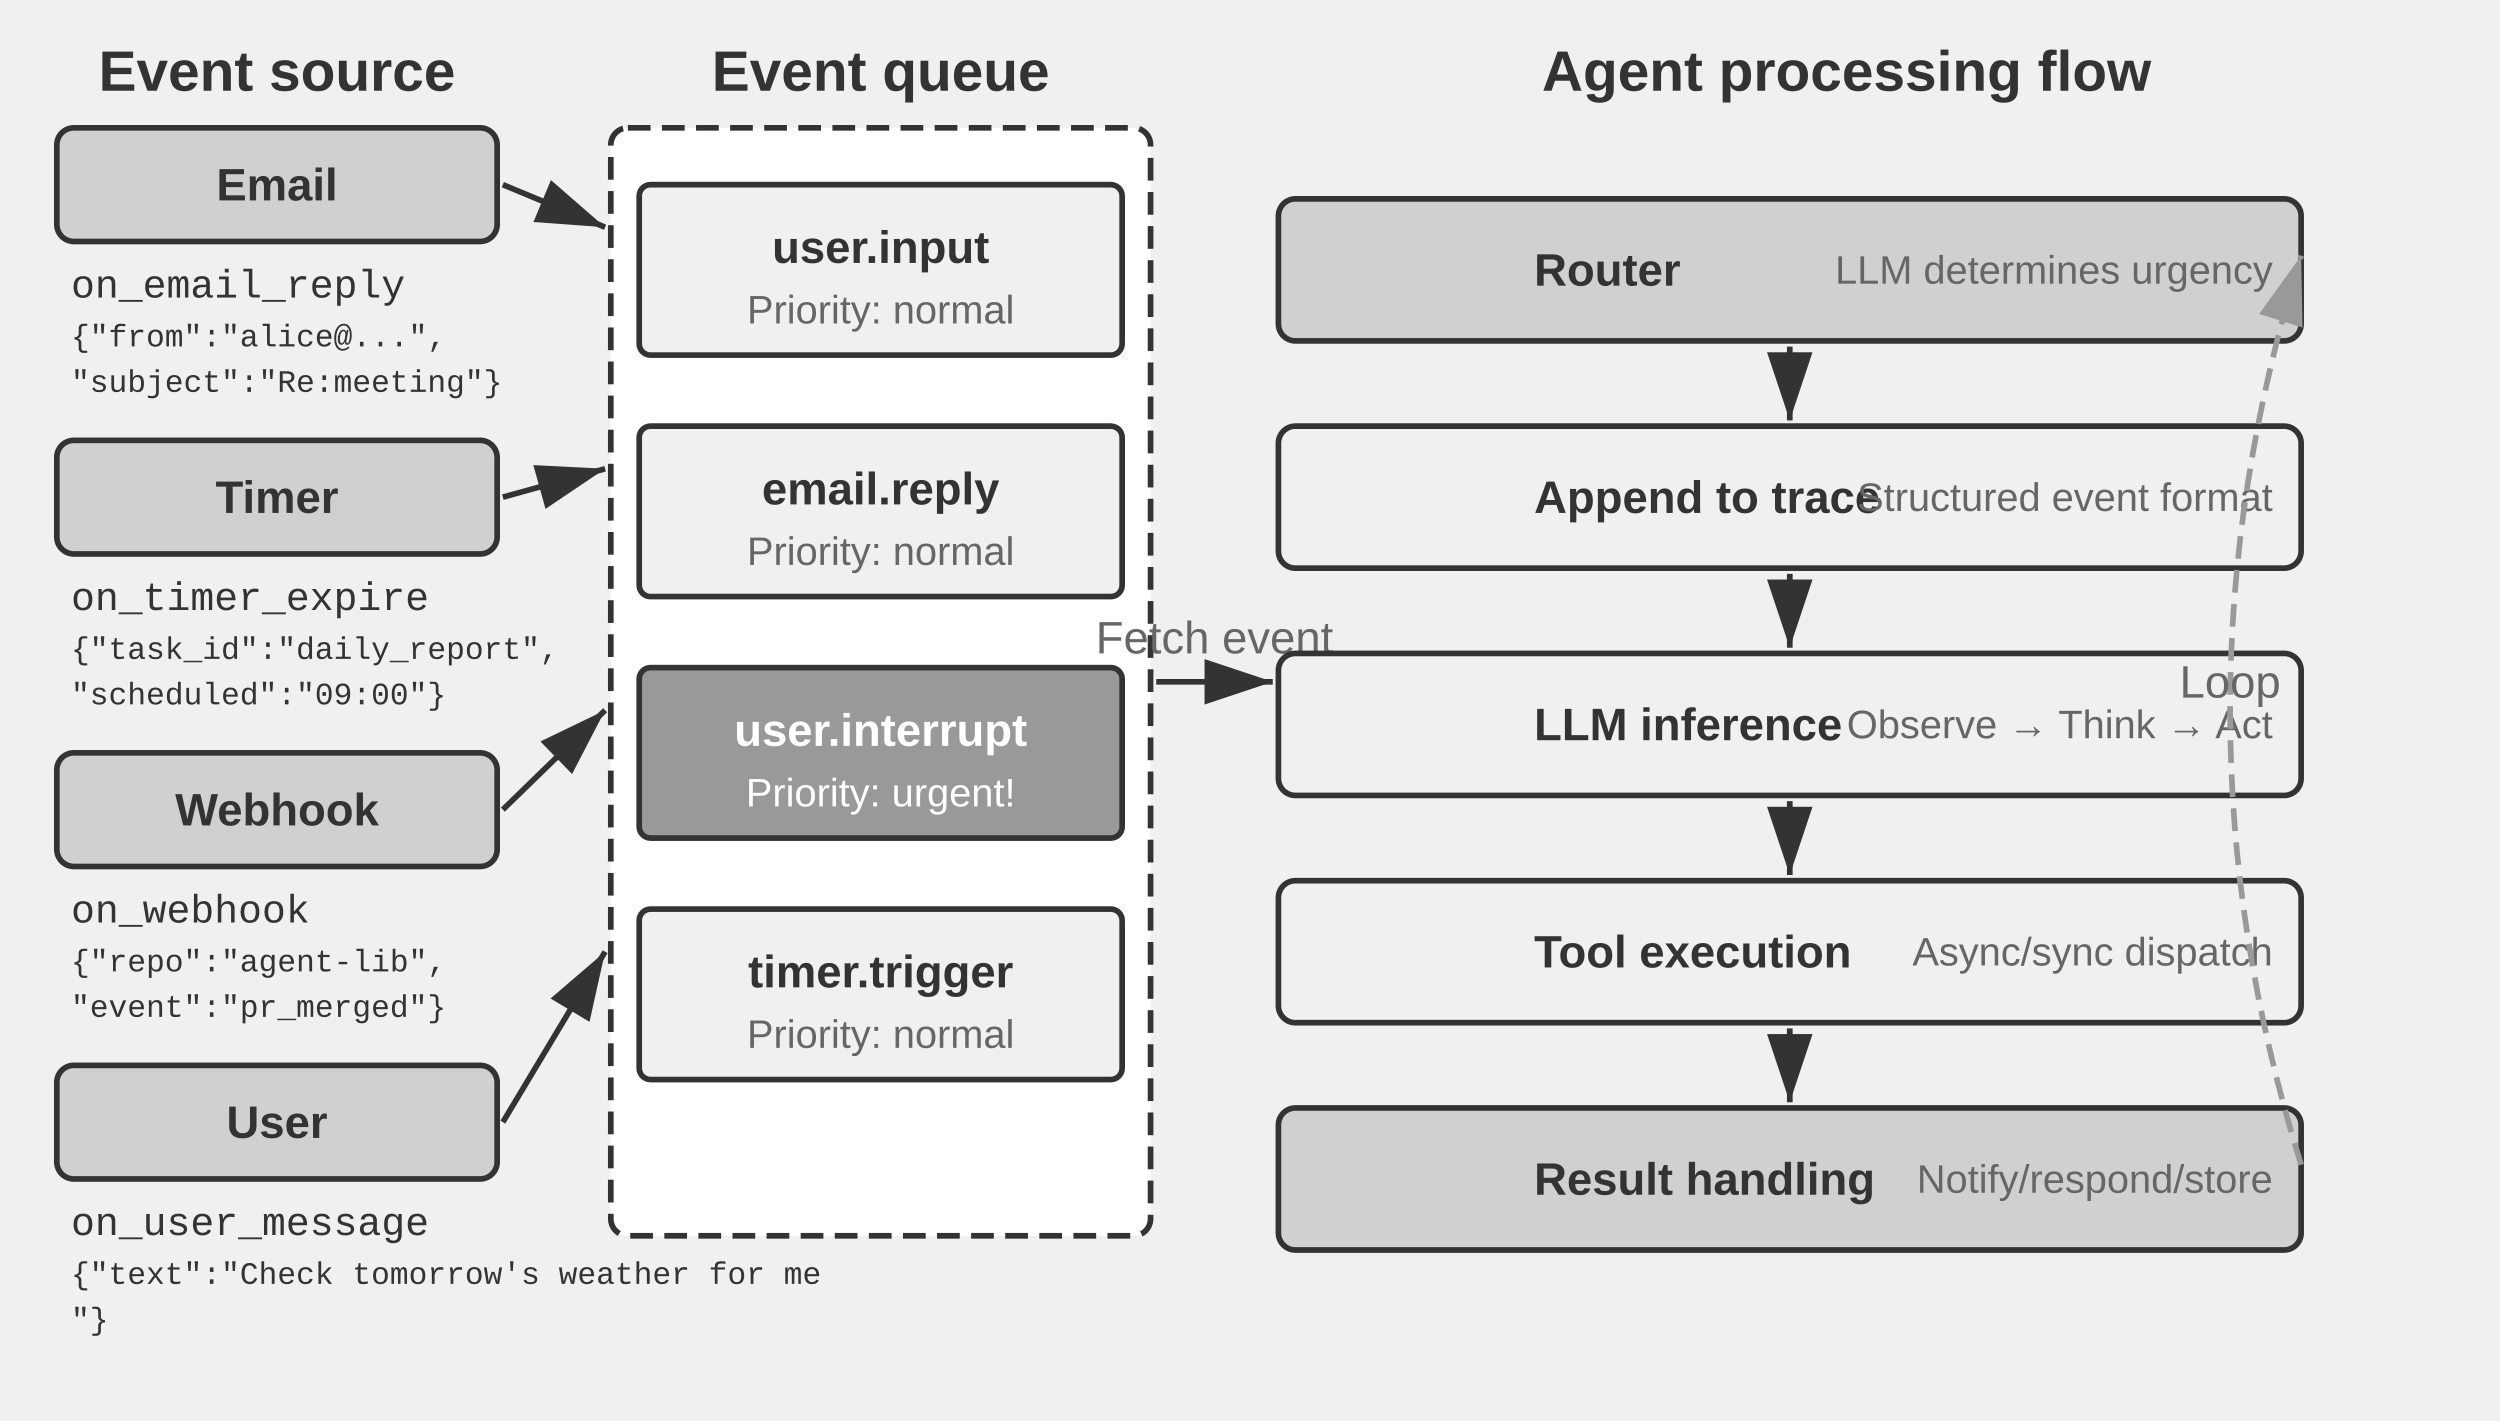
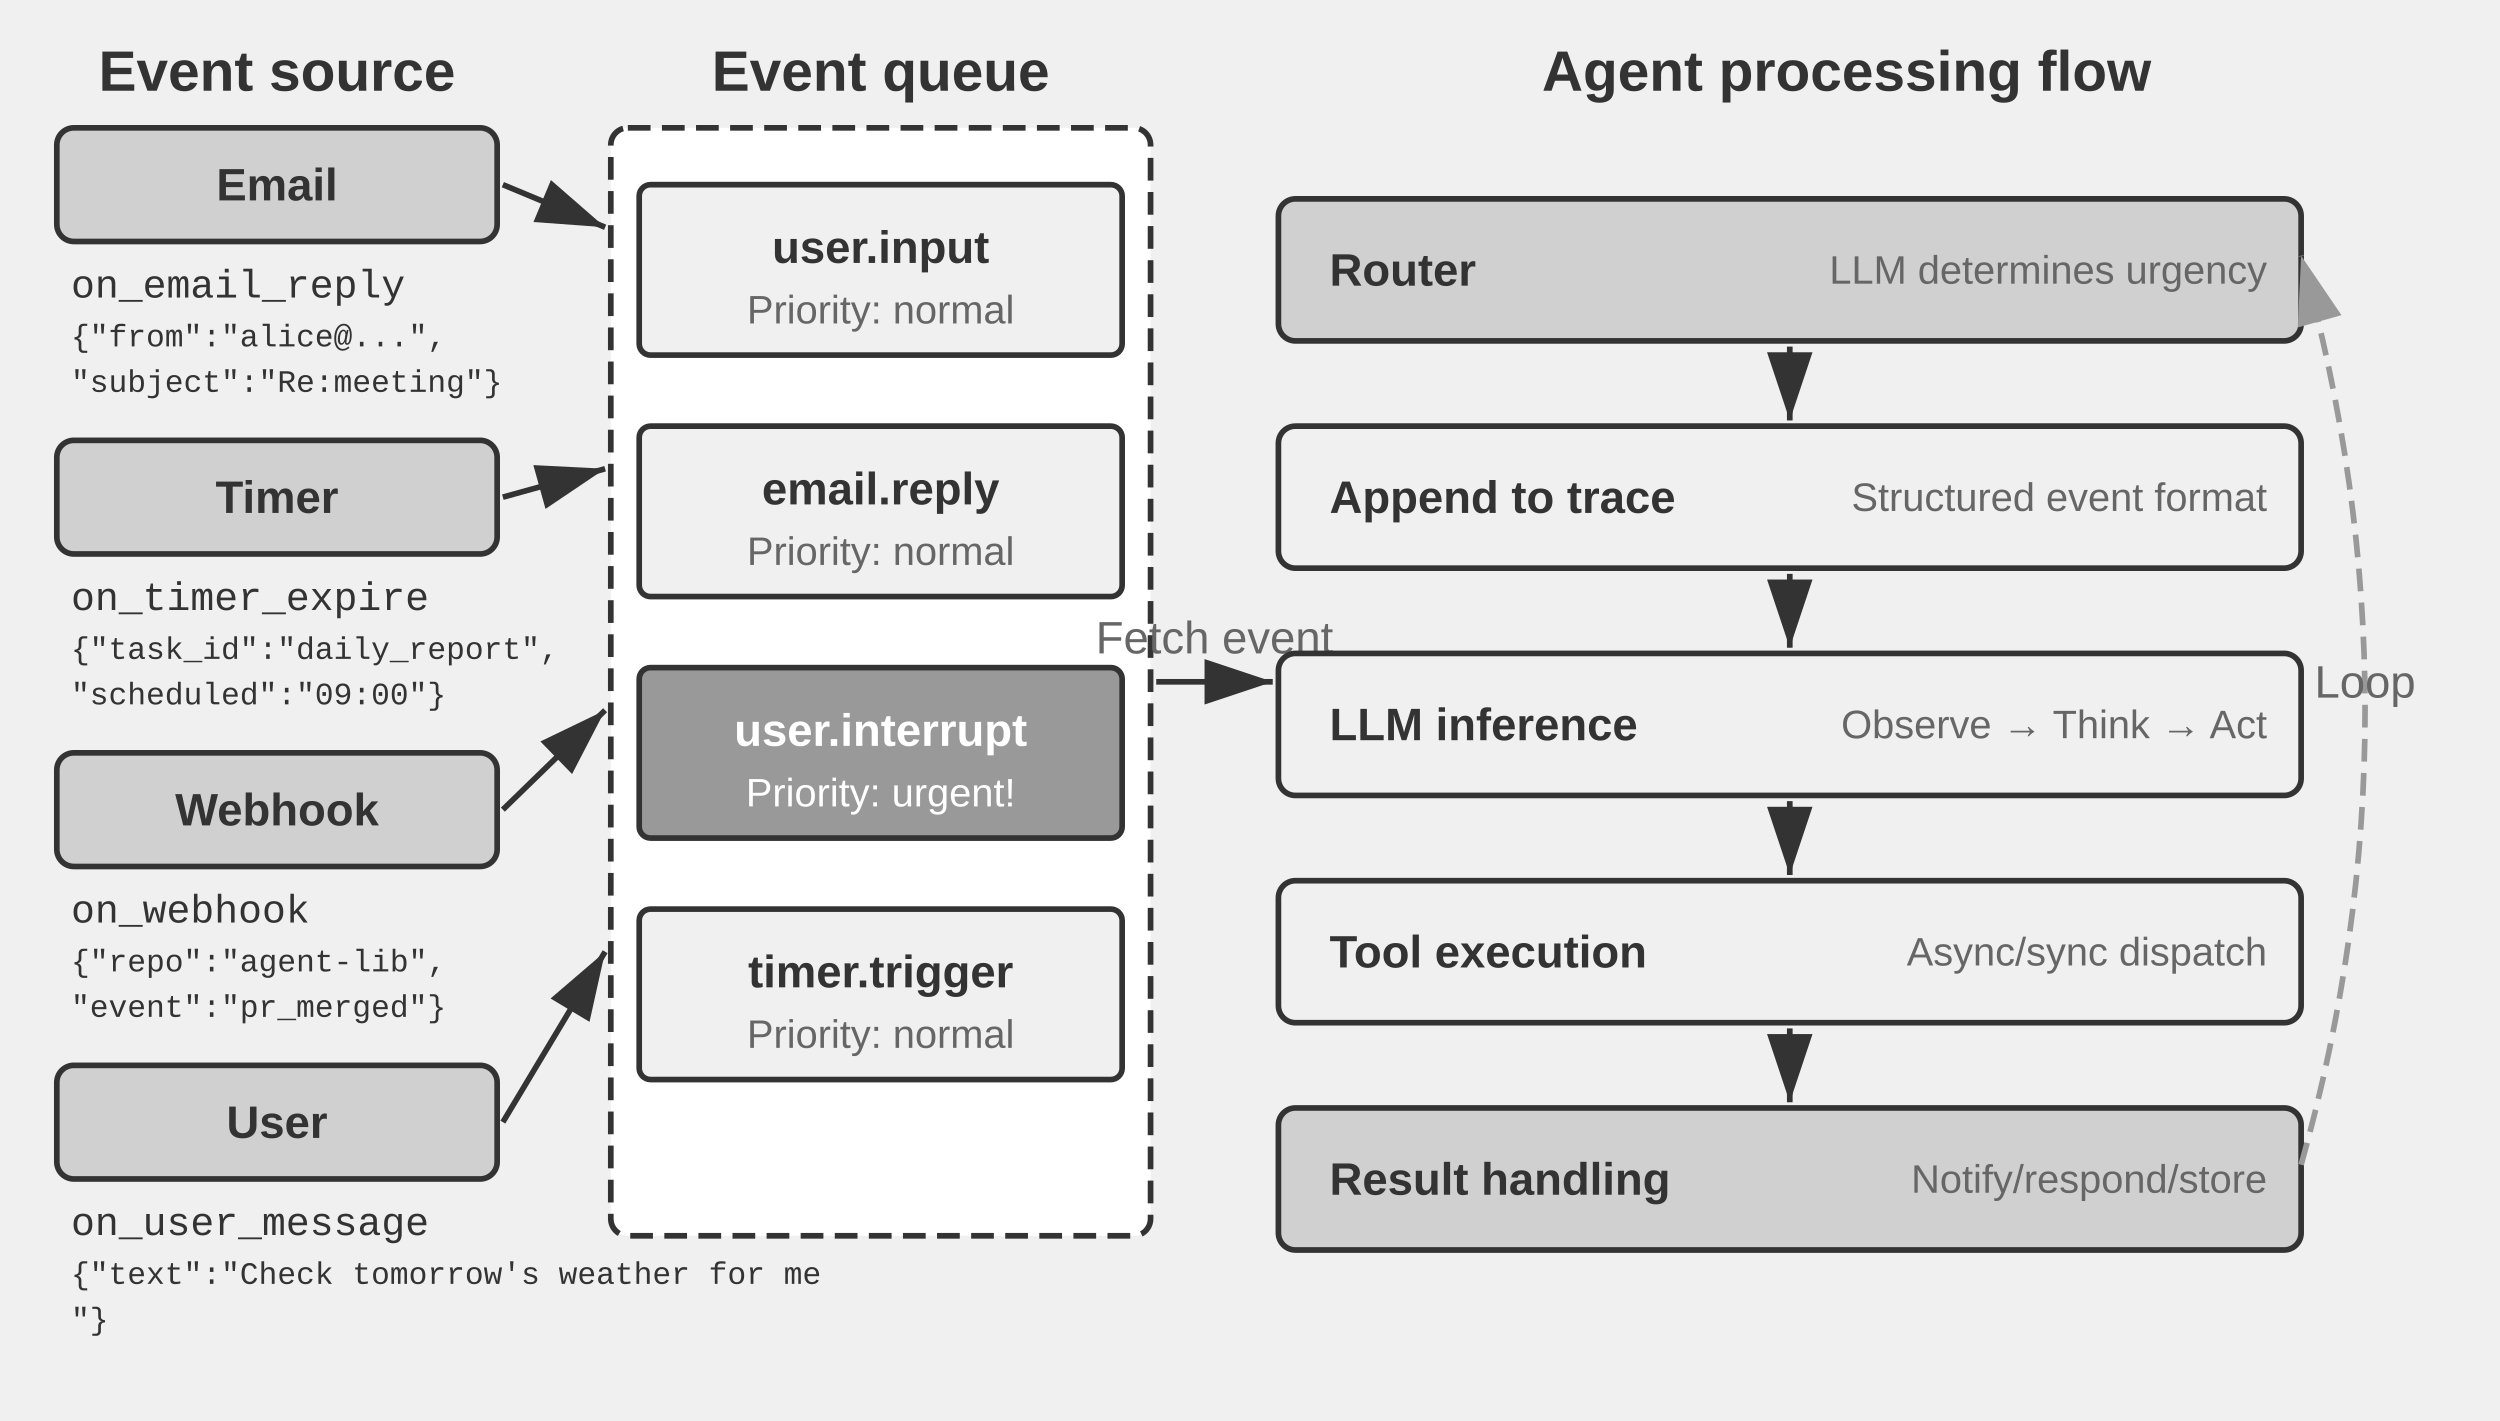
<svg xmlns="http://www.w3.org/2000/svg" viewBox="0 40 880 500" width="880" height="500" style="background:#ffffff">
  <defs>
    <marker id="ah" markerWidth="12" markerHeight="8" refX="12" refY="4" orient="auto">
      <polygon points="0 0, 12 4, 0 8" fill="#333333" />
    </marker>
    <marker id="ah-light" markerWidth="12" markerHeight="8" refX="12" refY="4" orient="auto">
      <polygon points="0 0, 12 4, 0 8" fill="#999999" />
    </marker>
  </defs>
  <text x="97.5" y="65" font-family="Arial, 'Helvetica Neue', Helvetica, 'PingFang SC', 'Microsoft YaHei', sans-serif" font-size="20" fill="#333333" text-anchor="middle" dominant-baseline="central" font-weight="bold">Event source</text>
  <rect x="20" y="85" width="155" height="40" rx="6" fill="#d0d0d0" stroke="#333333" stroke-width="2" />
  <text x="97.5" y="105.0" font-family="Arial, 'Helvetica Neue', Helvetica, 'PingFang SC', 'Microsoft YaHei', sans-serif" font-size="16" fill="#333333" text-anchor="middle" dominant-baseline="central" font-weight="bold">Email</text>
  <text x="25" y="141" font-family="'Courier New', Courier, monospace" font-size="14" fill="#333333" text-anchor="start" dominant-baseline="central">on_email_reply</text>
  <text x="25" y="159" font-family="'Courier New', Courier, monospace" font-size="11" fill="#333333" text-anchor="start" dominant-baseline="central">{"from":"alice@...",</text>
  <text x="25" y="175" font-family="'Courier New', Courier, monospace" font-size="11" fill="#333333" text-anchor="start" dominant-baseline="central"> "subject":"Re:meeting"}</text>
  <rect x="20" y="195" width="155" height="40" rx="6" fill="#d0d0d0" stroke="#333333" stroke-width="2" />
  <text x="97.5" y="215.0" font-family="Arial, 'Helvetica Neue', Helvetica, 'PingFang SC', 'Microsoft YaHei', sans-serif" font-size="16" fill="#333333" text-anchor="middle" dominant-baseline="central" font-weight="bold">Timer</text>
  <text x="25" y="251" font-family="'Courier New', Courier, monospace" font-size="14" fill="#333333" text-anchor="start" dominant-baseline="central">on_timer_expire</text>
  <text x="25" y="269" font-family="'Courier New', Courier, monospace" font-size="11" fill="#333333" text-anchor="start" dominant-baseline="central">{"task_id":"daily_report",</text>
  <text x="25" y="285" font-family="'Courier New', Courier, monospace" font-size="11" fill="#333333" text-anchor="start" dominant-baseline="central"> "scheduled":"09:00"}</text>
  <rect x="20" y="305" width="155" height="40" rx="6" fill="#d0d0d0" stroke="#333333" stroke-width="2" />
  <text x="97.5" y="325.0" font-family="Arial, 'Helvetica Neue', Helvetica, 'PingFang SC', 'Microsoft YaHei', sans-serif" font-size="16" fill="#333333" text-anchor="middle" dominant-baseline="central" font-weight="bold">Webhook</text>
  <text x="25" y="361" font-family="'Courier New', Courier, monospace" font-size="14" fill="#333333" text-anchor="start" dominant-baseline="central">on_webhook</text>
  <text x="25" y="379" font-family="'Courier New', Courier, monospace" font-size="11" fill="#333333" text-anchor="start" dominant-baseline="central">{"repo":"agent-lib",</text>
  <text x="25" y="395" font-family="'Courier New', Courier, monospace" font-size="11" fill="#333333" text-anchor="start" dominant-baseline="central"> "event":"pr_merged"}</text>
  <rect x="20" y="415" width="155" height="40" rx="6" fill="#d0d0d0" stroke="#333333" stroke-width="2" />
  <text x="97.5" y="435.0" font-family="Arial, 'Helvetica Neue', Helvetica, 'PingFang SC', 'Microsoft YaHei', sans-serif" font-size="16" fill="#333333" text-anchor="middle" dominant-baseline="central" font-weight="bold">User</text>
  <text x="25" y="471" font-family="'Courier New', Courier, monospace" font-size="14" fill="#333333" text-anchor="start" dominant-baseline="central">on_user_message</text>
  <text x="25" y="489" font-family="'Courier New', Courier, monospace" font-size="11" fill="#333333" text-anchor="start" dominant-baseline="central">{"text":"Check tomorrow's weather for me</text>
  <text x="25" y="505" font-family="'Courier New', Courier, monospace" font-size="11" fill="#333333" text-anchor="start" dominant-baseline="central">"}</text>
  <text x="310.0" y="65" font-family="Arial, 'Helvetica Neue', Helvetica, 'PingFang SC', 'Microsoft YaHei', sans-serif" font-size="20" fill="#333333" text-anchor="middle" dominant-baseline="central" font-weight="bold">Event queue</text>
  <rect x="215" y="85" width="190" height="390" rx="6" fill="#ffffff" stroke="#333333" stroke-width="2" stroke-dasharray="8,4" />
  <rect x="225" y="105" width="170" height="60" rx="4" fill="#f0f0f0" stroke="#333333" stroke-width="2" />
  <text x="310.0" y="127" font-family="Arial, 'Helvetica Neue', Helvetica, 'PingFang SC', 'Microsoft YaHei', sans-serif" font-size="16" fill="#333333" text-anchor="middle" dominant-baseline="central" font-weight="bold">user.input</text>
  <text x="310.0" y="149" font-family="Arial, 'Helvetica Neue', Helvetica, 'PingFang SC', 'Microsoft YaHei', sans-serif" font-size="14" fill="#666666" text-anchor="middle" dominant-baseline="central" font-weight="normal">Priority: normal</text>
  <rect x="225" y="190" width="170" height="60" rx="4" fill="#f0f0f0" stroke="#333333" stroke-width="2" />
  <text x="310.0" y="212" font-family="Arial, 'Helvetica Neue', Helvetica, 'PingFang SC', 'Microsoft YaHei', sans-serif" font-size="16" fill="#333333" text-anchor="middle" dominant-baseline="central" font-weight="bold">email.reply</text>
  <text x="310.0" y="234" font-family="Arial, 'Helvetica Neue', Helvetica, 'PingFang SC', 'Microsoft YaHei', sans-serif" font-size="14" fill="#666666" text-anchor="middle" dominant-baseline="central" font-weight="normal">Priority: normal</text>
  <rect x="225" y="275" width="170" height="60" rx="4" fill="#999999" stroke="#333333" stroke-width="2" />
  <text x="310.0" y="297" font-family="Arial, 'Helvetica Neue', Helvetica, 'PingFang SC', 'Microsoft YaHei', sans-serif" font-size="16" fill="#ffffff" text-anchor="middle" dominant-baseline="central" font-weight="bold">user.interrupt</text>
  <text x="310.0" y="319" font-family="Arial, 'Helvetica Neue', Helvetica, 'PingFang SC', 'Microsoft YaHei', sans-serif" font-size="14" fill="#ffffff" text-anchor="middle" dominant-baseline="central" font-weight="normal">Priority: urgent!</text>
  <rect x="225" y="360" width="170" height="60" rx="4" fill="#f0f0f0" stroke="#333333" stroke-width="2" />
  <text x="310.0" y="382" font-family="Arial, 'Helvetica Neue', Helvetica, 'PingFang SC', 'Microsoft YaHei', sans-serif" font-size="16" fill="#333333" text-anchor="middle" dominant-baseline="central" font-weight="bold">timer.trigger</text>
  <text x="310.0" y="404" font-family="Arial, 'Helvetica Neue', Helvetica, 'PingFang SC', 'Microsoft YaHei', sans-serif" font-size="14" fill="#666666" text-anchor="middle" dominant-baseline="central" font-weight="normal">Priority: normal</text>
  <line x1="177" y1="105" x2="213" y2="120" stroke="#333333" stroke-width="2" marker-end="url(#ah)" />
  <line x1="177" y1="215" x2="213" y2="205" stroke="#333333" stroke-width="2" marker-end="url(#ah)" />
  <line x1="177" y1="325" x2="213" y2="290" stroke="#333333" stroke-width="2" marker-end="url(#ah)" />
  <line x1="177" y1="435" x2="213" y2="375" stroke="#333333" stroke-width="2" marker-end="url(#ah)" />
  <text x="650" y="65" font-family="Arial, 'Helvetica Neue', Helvetica, 'PingFang SC', 'Microsoft YaHei', sans-serif" font-size="20" fill="#333333" text-anchor="middle" dominant-baseline="central" font-weight="bold">Agent processing flow</text>
  <line x1="407" y1="280" x2="448" y2="280" stroke="#333333" stroke-width="2" marker-end="url(#ah)" />
  <text x="427.5" y="270.0" font-family="Arial, 'Helvetica Neue', Helvetica, 'PingFang SC', 'Microsoft YaHei', sans-serif" font-size="16" fill="#666666" text-anchor="middle">Fetch event</text>
  <rect x="450" y="110" width="360" height="50" rx="6" fill="#d0d0d0" stroke="#333333" stroke-width="2" />
-   <text x="540" y="135.0" font-family="Arial, 'Helvetica Neue', Helvetica, 'PingFang SC', 'Microsoft YaHei', sans-serif" font-size="16" fill="#333333" text-anchor="start" dominant-baseline="central" font-weight="bold">Router</text>
-   <text x="800" y="135.0" font-family="Arial, 'Helvetica Neue', Helvetica, 'PingFang SC', 'Microsoft YaHei', sans-serif" font-size="14" fill="#666666" text-anchor="end" dominant-baseline="central" font-weight="normal">LLM determines urgency</text>
+   <text x="468" y="135.0" font-family="Arial, 'Helvetica Neue', Helvetica, 'PingFang SC', 'Microsoft YaHei', sans-serif" font-size="16" fill="#333333" text-anchor="start" dominant-baseline="central" font-weight="bold">Router</text>
+   <text x="798" y="135.0" font-family="Arial, 'Helvetica Neue', Helvetica, 'PingFang SC', 'Microsoft YaHei', sans-serif" font-size="14" fill="#666666" text-anchor="end" dominant-baseline="central" font-weight="normal">LLM determines urgency</text>
  <line x1="630.0" y1="162" x2="630.0" y2="188" stroke="#333333" stroke-width="2" marker-end="url(#ah)" />
  <rect x="450" y="190" width="360" height="50" rx="6" fill="#f0f0f0" stroke="#333333" stroke-width="2" />
-   <text x="540" y="215.0" font-family="Arial, 'Helvetica Neue', Helvetica, 'PingFang SC', 'Microsoft YaHei', sans-serif" font-size="16" fill="#333333" text-anchor="start" dominant-baseline="central" font-weight="bold">Append to trace</text>
-   <text x="800" y="215.0" font-family="Arial, 'Helvetica Neue', Helvetica, 'PingFang SC', 'Microsoft YaHei', sans-serif" font-size="14" fill="#666666" text-anchor="end" dominant-baseline="central" font-weight="normal">Structured event format</text>
+   <text x="468" y="215.0" font-family="Arial, 'Helvetica Neue', Helvetica, 'PingFang SC', 'Microsoft YaHei', sans-serif" font-size="16" fill="#333333" text-anchor="start" dominant-baseline="central" font-weight="bold">Append to trace</text>
+   <text x="798" y="215.0" font-family="Arial, 'Helvetica Neue', Helvetica, 'PingFang SC', 'Microsoft YaHei', sans-serif" font-size="14" fill="#666666" text-anchor="end" dominant-baseline="central" font-weight="normal">Structured event format</text>
  <line x1="630.0" y1="242" x2="630.0" y2="268" stroke="#333333" stroke-width="2" marker-end="url(#ah)" />
  <rect x="450" y="270" width="360" height="50" rx="6" fill="#f0f0f0" stroke="#333333" stroke-width="2" />
-   <text x="540" y="295.0" font-family="Arial, 'Helvetica Neue', Helvetica, 'PingFang SC', 'Microsoft YaHei', sans-serif" font-size="16" fill="#333333" text-anchor="start" dominant-baseline="central" font-weight="bold">LLM inference</text>
-   <text x="800" y="295.0" font-family="Arial, 'Helvetica Neue', Helvetica, 'PingFang SC', 'Microsoft YaHei', sans-serif" font-size="14" fill="#666666" text-anchor="end" dominant-baseline="central" font-weight="normal">Observe → Think → Act</text>
+   <text x="468" y="295.0" font-family="Arial, 'Helvetica Neue', Helvetica, 'PingFang SC', 'Microsoft YaHei', sans-serif" font-size="16" fill="#333333" text-anchor="start" dominant-baseline="central" font-weight="bold">LLM inference</text>
+   <text x="798" y="295.0" font-family="Arial, 'Helvetica Neue', Helvetica, 'PingFang SC', 'Microsoft YaHei', sans-serif" font-size="14" fill="#666666" text-anchor="end" dominant-baseline="central" font-weight="normal">Observe → Think → Act</text>
  <line x1="630.0" y1="322" x2="630.0" y2="348" stroke="#333333" stroke-width="2" marker-end="url(#ah)" />
  <rect x="450" y="350" width="360" height="50" rx="6" fill="#f0f0f0" stroke="#333333" stroke-width="2" />
-   <text x="540" y="375.0" font-family="Arial, 'Helvetica Neue', Helvetica, 'PingFang SC', 'Microsoft YaHei', sans-serif" font-size="16" fill="#333333" text-anchor="start" dominant-baseline="central" font-weight="bold">Tool execution</text>
-   <text x="800" y="375.0" font-family="Arial, 'Helvetica Neue', Helvetica, 'PingFang SC', 'Microsoft YaHei', sans-serif" font-size="14" fill="#666666" text-anchor="end" dominant-baseline="central" font-weight="normal">Async/sync dispatch</text>
+   <text x="468" y="375.0" font-family="Arial, 'Helvetica Neue', Helvetica, 'PingFang SC', 'Microsoft YaHei', sans-serif" font-size="16" fill="#333333" text-anchor="start" dominant-baseline="central" font-weight="bold">Tool execution</text>
+   <text x="798" y="375.0" font-family="Arial, 'Helvetica Neue', Helvetica, 'PingFang SC', 'Microsoft YaHei', sans-serif" font-size="14" fill="#666666" text-anchor="end" dominant-baseline="central" font-weight="normal">Async/sync dispatch</text>
  <line x1="630.0" y1="402" x2="630.0" y2="428" stroke="#333333" stroke-width="2" marker-end="url(#ah)" />
  <rect x="450" y="430" width="360" height="50" rx="6" fill="#d0d0d0" stroke="#333333" stroke-width="2" />
-   <text x="540" y="455.0" font-family="Arial, 'Helvetica Neue', Helvetica, 'PingFang SC', 'Microsoft YaHei', sans-serif" font-size="16" fill="#333333" text-anchor="start" dominant-baseline="central" font-weight="bold">Result handling</text>
-   <text x="800" y="455.0" font-family="Arial, 'Helvetica Neue', Helvetica, 'PingFang SC', 'Microsoft YaHei', sans-serif" font-size="14" fill="#666666" text-anchor="end" dominant-baseline="central" font-weight="normal">Notify/respond/store</text>
-   <path d="M 810,450 Q 760.0,290.0 810,130" fill="none" stroke="#999999" stroke-width="2" stroke-dasharray="8,4" marker-end="url(#ah-light)" />
-   <text x="785.0" y="280.0" font-family="Arial, 'Helvetica Neue', Helvetica, 'PingFang SC', 'Microsoft YaHei', sans-serif" font-size="16" fill="#666666" text-anchor="middle" dominant-baseline="central" font-weight="normal">Loop</text>
+   <text x="468" y="455.0" font-family="Arial, 'Helvetica Neue', Helvetica, 'PingFang SC', 'Microsoft YaHei', sans-serif" font-size="16" fill="#333333" text-anchor="start" dominant-baseline="central" font-weight="bold">Result handling</text>
+   <text x="798" y="455.0" font-family="Arial, 'Helvetica Neue', Helvetica, 'PingFang SC', 'Microsoft YaHei', sans-serif" font-size="14" fill="#666666" text-anchor="end" dominant-baseline="central" font-weight="normal">Notify/respond/store</text>
+   <path d="M 810,450 Q 855.0,290.0 810,130" fill="none" stroke="#999999" stroke-width="2" stroke-dasharray="8,4" marker-end="url(#ah-light)" />
+   <text x="832.5" y="280.0" font-family="Arial, 'Helvetica Neue', Helvetica, 'PingFang SC', 'Microsoft YaHei', sans-serif" font-size="16" fill="#666666" text-anchor="middle" dominant-baseline="central" font-weight="normal">Loop</text>
</svg>
